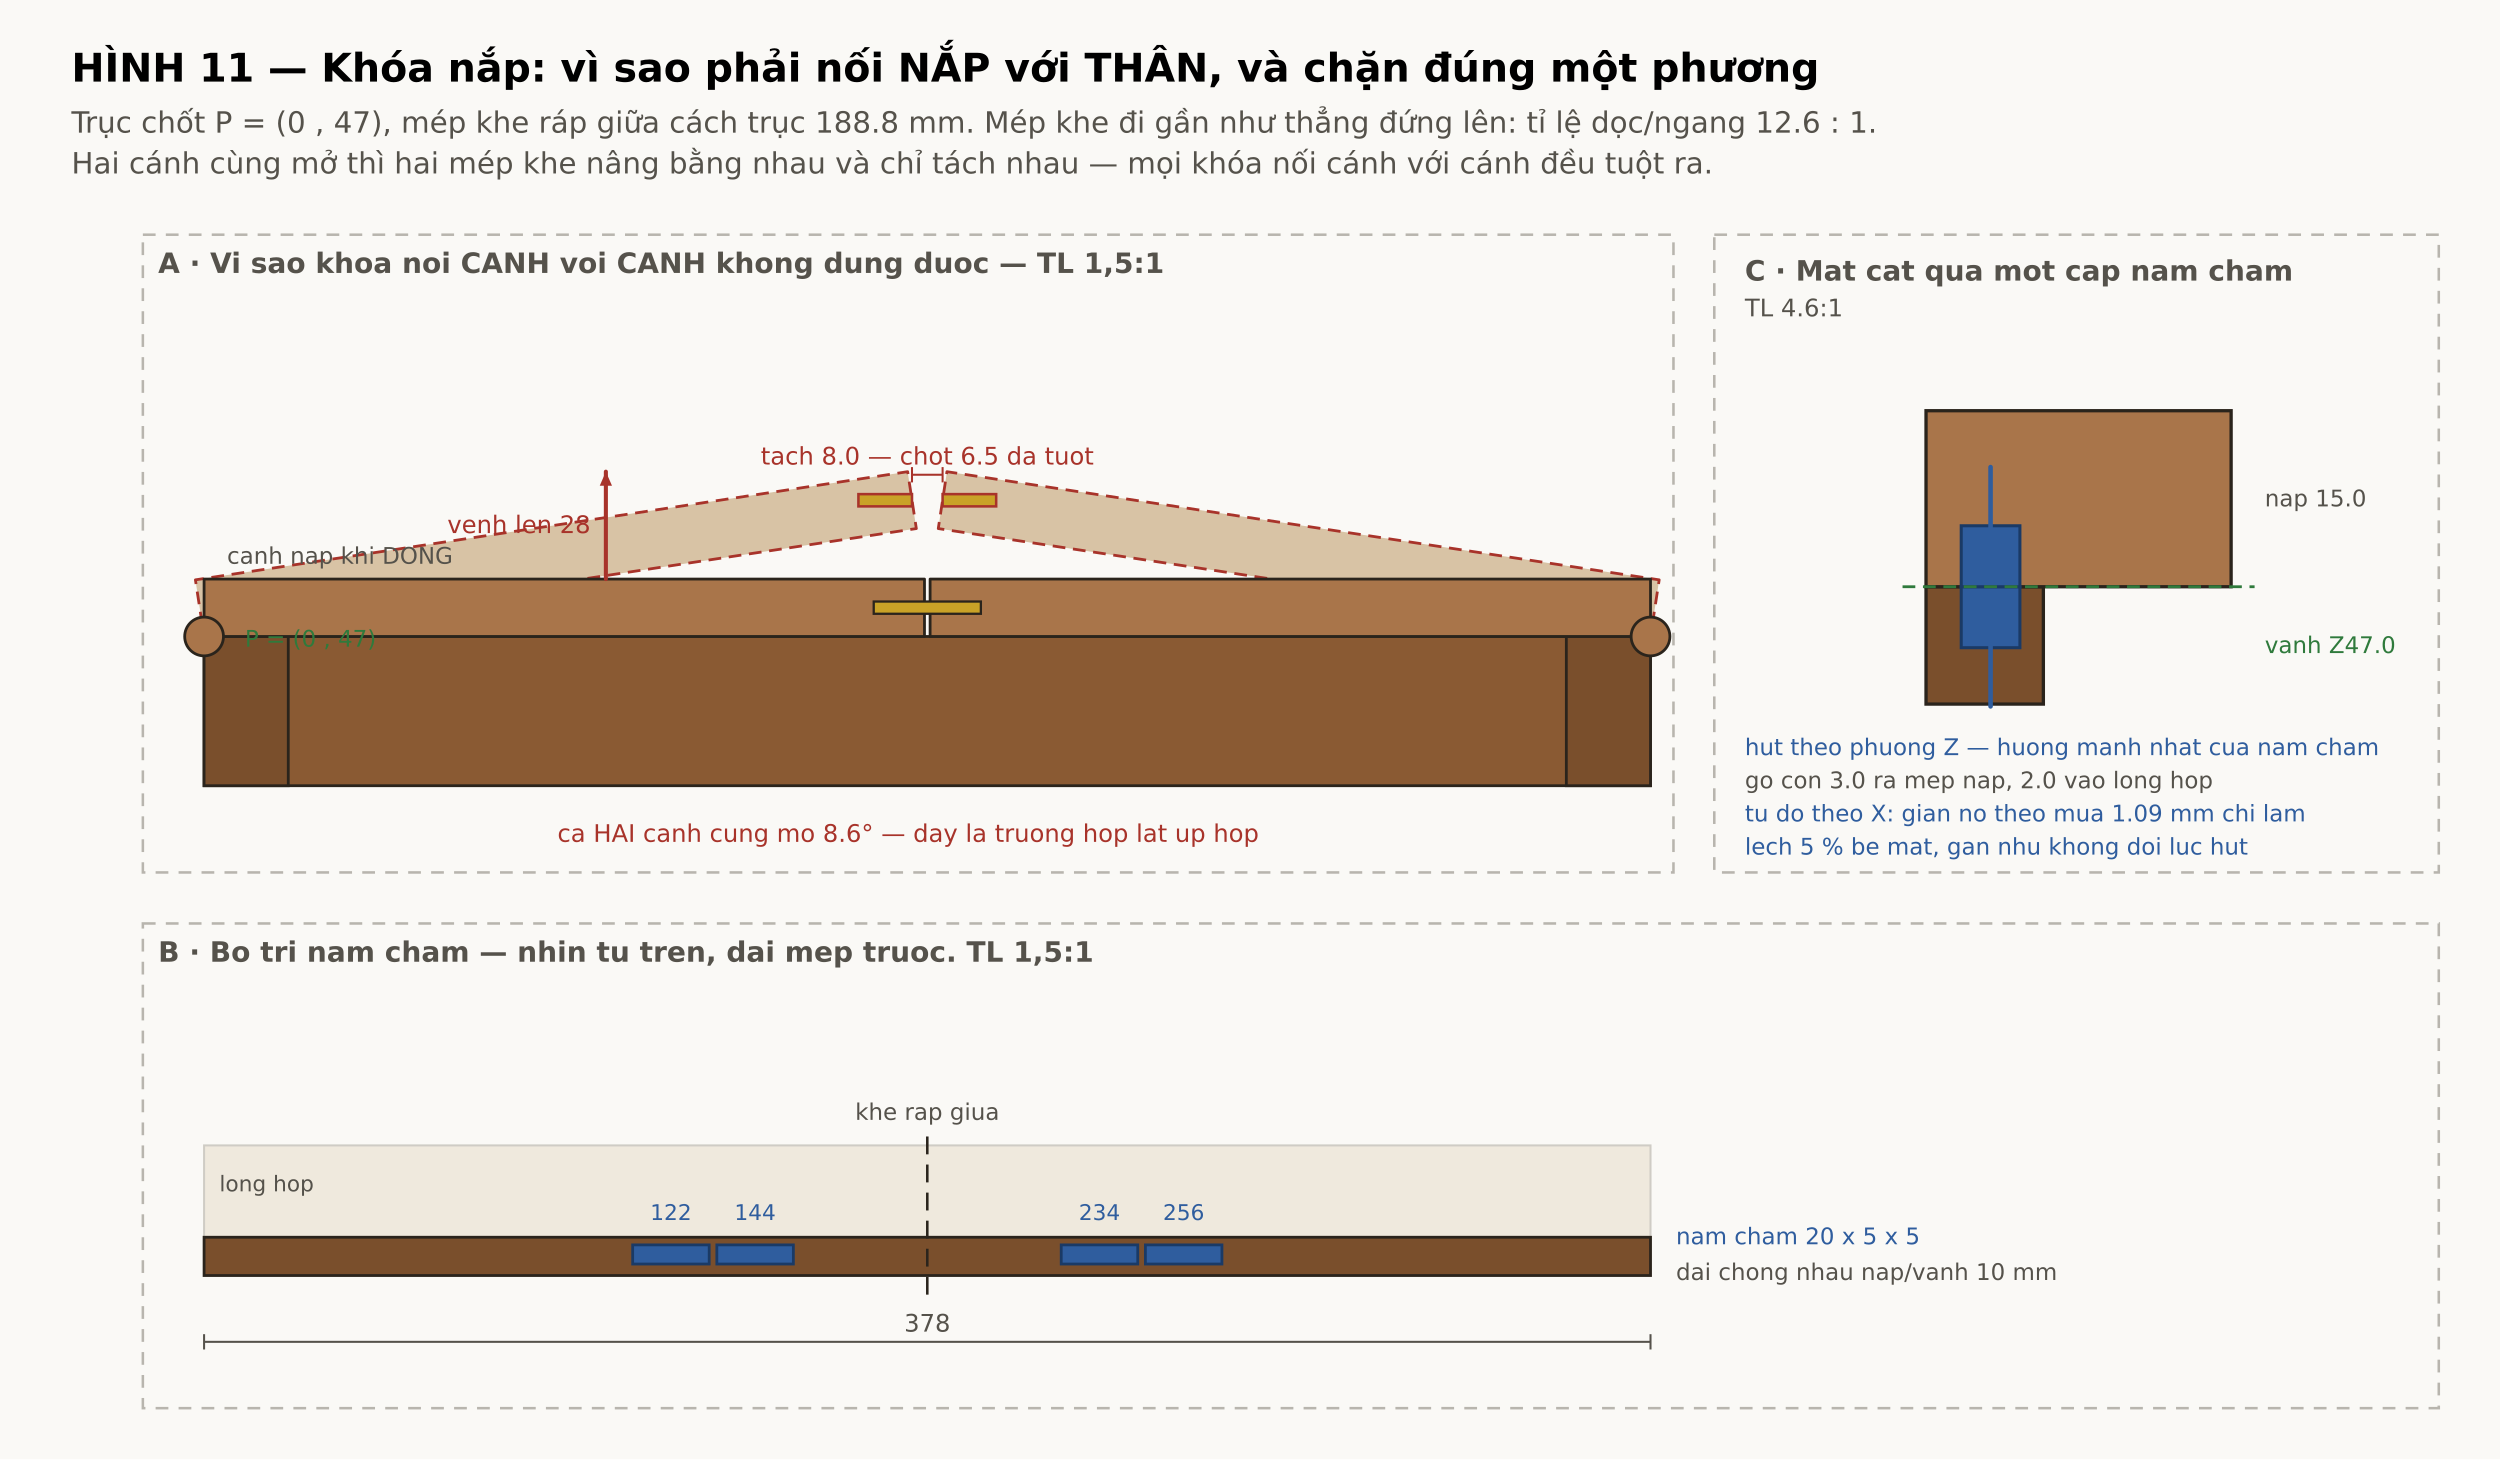
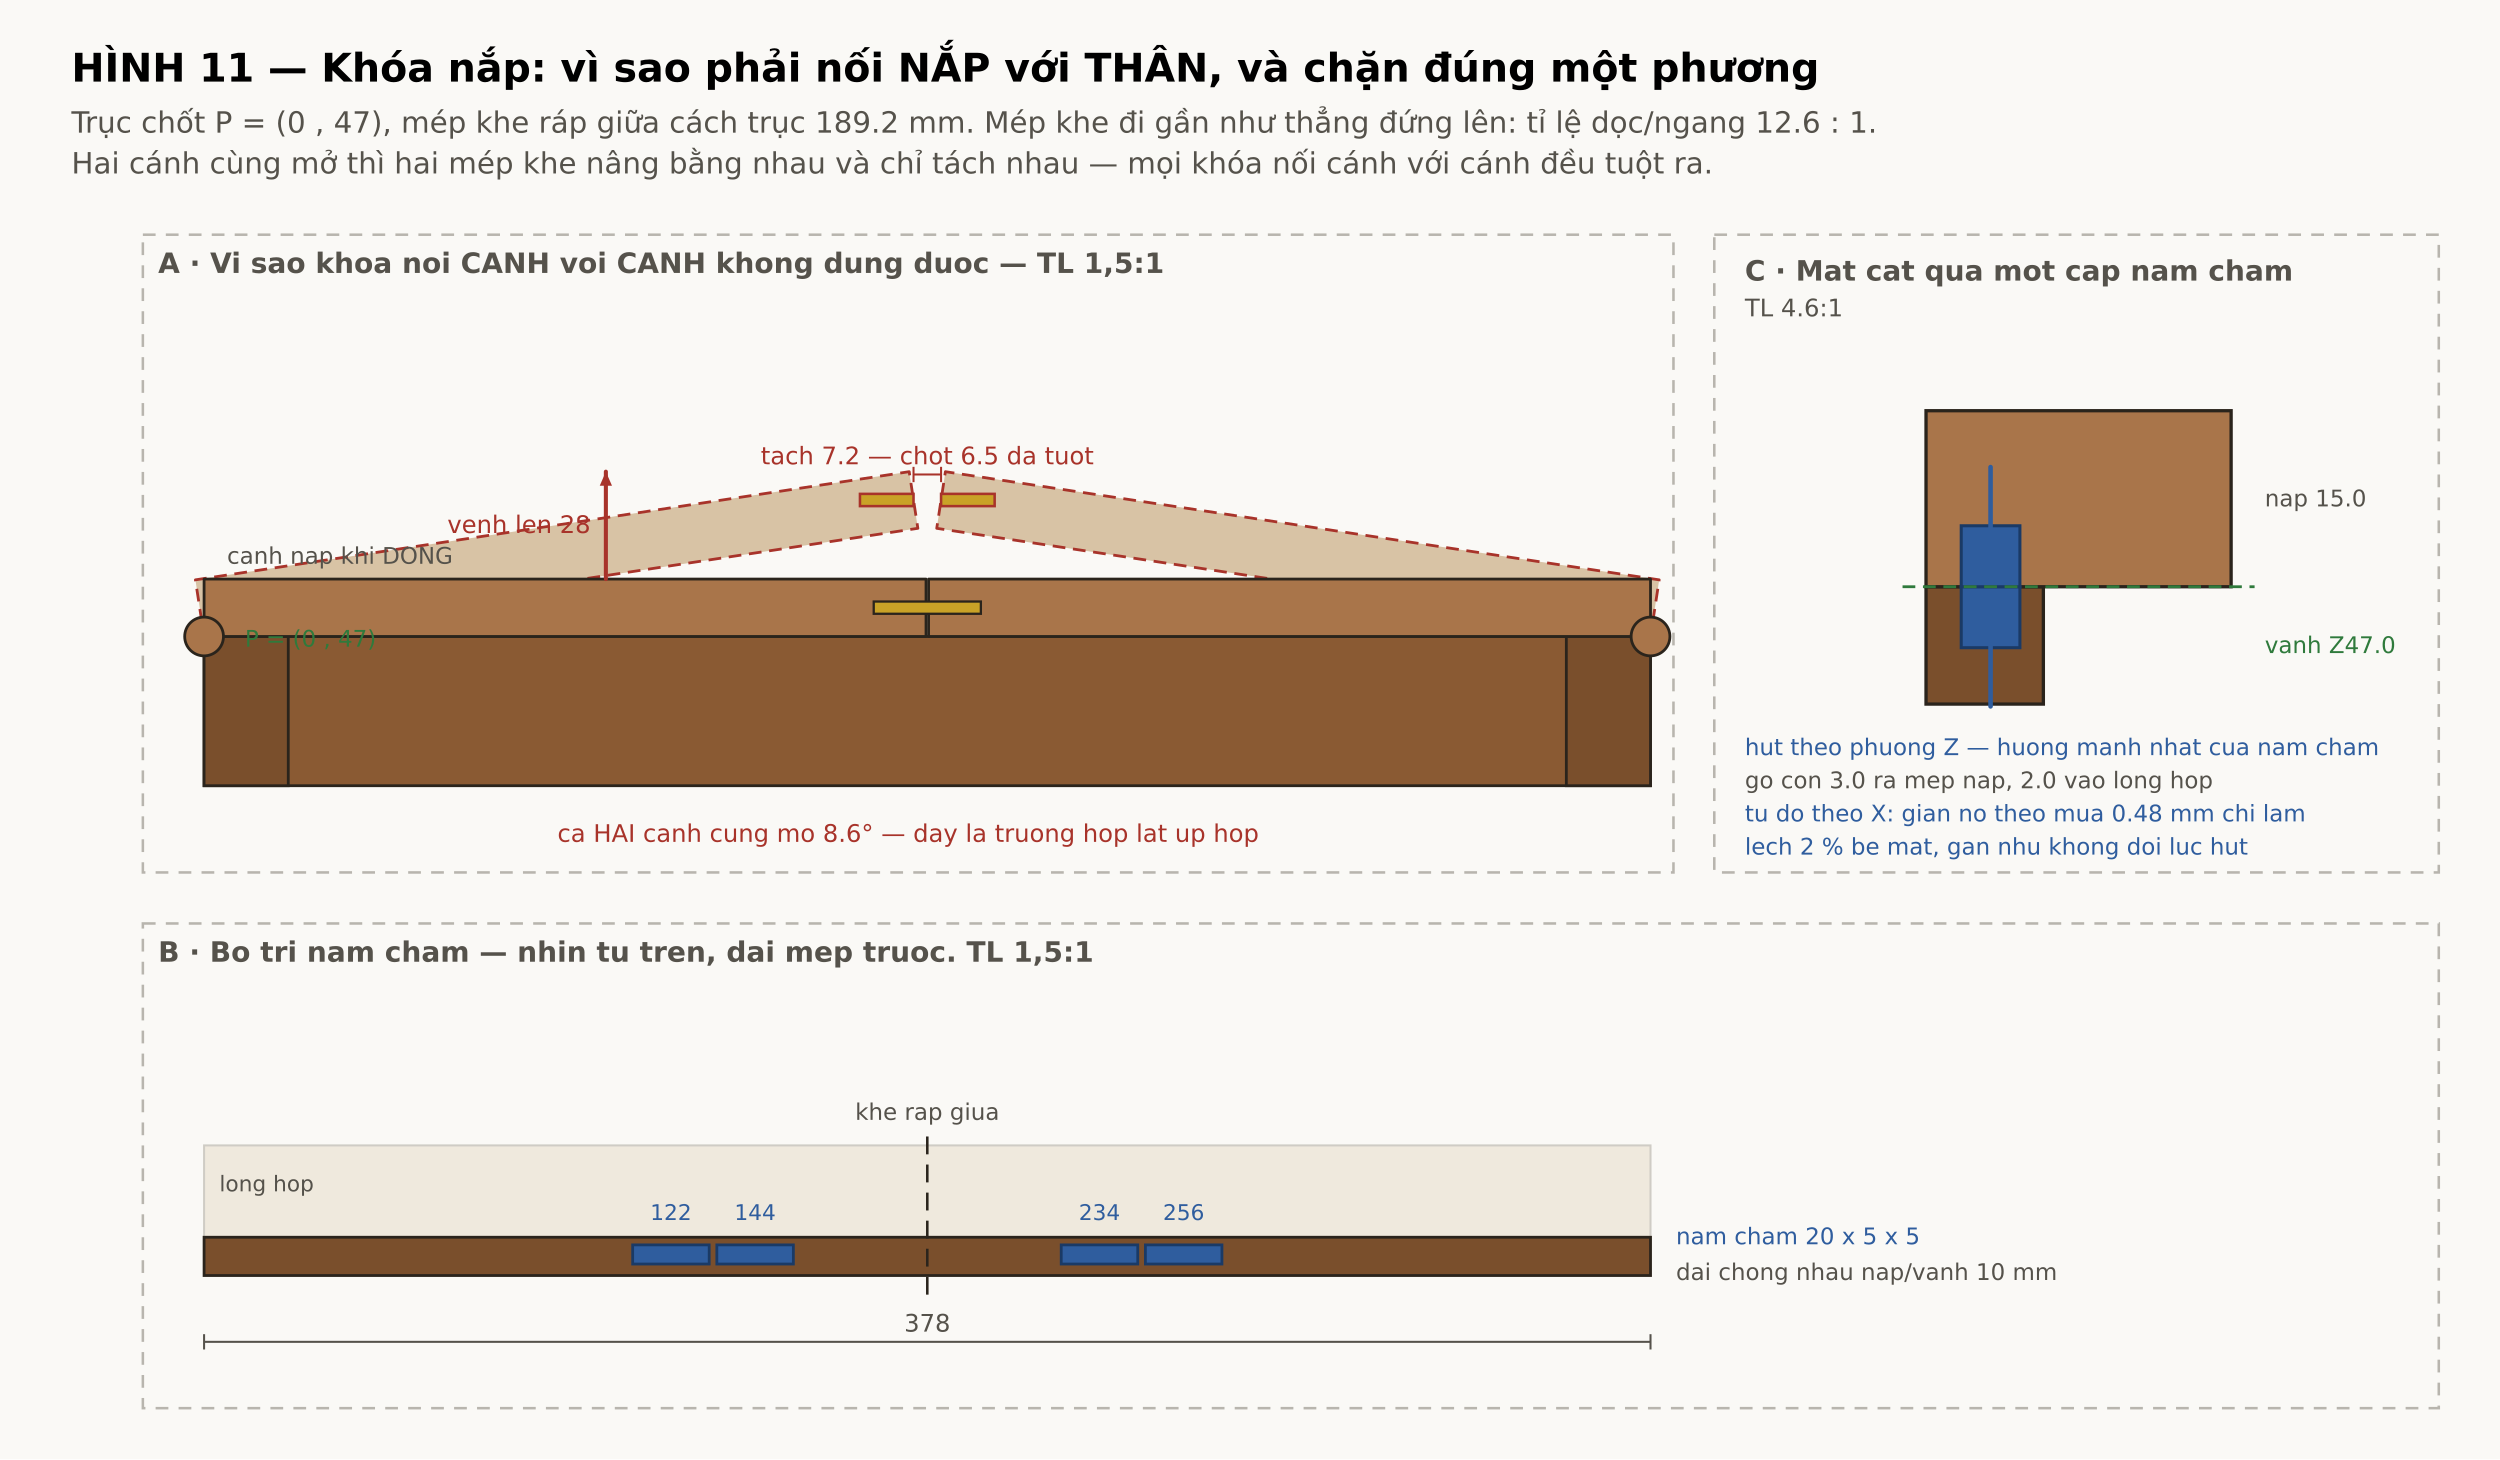
<svg xmlns="http://www.w3.org/2000/svg" width="980" height="572" viewBox="0 0 980 572" font-family="DejaVu Sans" font-size="11.5">
  <rect width="100%" height="100%" fill="#faf9f6" />
  <text x="28" y="32" font-size="15.5" font-weight="bold">HÌNH 11 — Khóa nắp: vì sao phải nối NẮP với THÂN, và chặn đúng một phương</text>
-   <text x="28" y="52" fill="#55524b">Trục chốt P = (0 , 47), mép khe ráp giữa cách trục 188.8 mm. Mép khe đi gần như thẳng đứng lên: tỉ lệ dọc/ngang 12.6 : 1.</text>
+   <text x="28" y="52" fill="#55524b">Trục chốt P = (0 , 47), mép khe ráp giữa cách trục 189.2 mm. Mép khe đi gần như thẳng đứng lên: tỉ lệ dọc/ngang 12.6 : 1.</text>
  <text x="28" y="68" fill="#55524b">Hai cánh cùng mở thì hai mép khe nâng bằng nhau và chỉ tách nhau — mọi khóa nối cánh với cánh đều tuột ra.</text>
  <rect x="56" y="92" width="600" height="250" fill="none" stroke="#b8b5ae" stroke-width="1" stroke-dasharray="5,4" />
  <text x="62" y="107" font-size="11" font-weight="bold" fill="#55524b">A · Vi sao khoa noi CANH voi CANH khong dung duoc  —  TL 1,5:1</text>
  <rect x="80.0" y="249.5" width="567.0" height="58.5" fill="#8a5a33" stroke="#2a241c" stroke-width="1.1" />
  <rect x="80.0" y="249.5" width="33.0" height="58.5" fill="#7a4f2c" stroke="#2a241c" stroke-width="1.1" />
  <rect x="614.0" y="249.5" width="33.0" height="58.5" fill="#7a4f2c" stroke="#2a241c" stroke-width="1.1" />
-   <polygon points="80.0,249.5 359.2,207.2 355.8,184.9 76.6,227.3" fill="#d8c3a5" stroke="#a8332a" stroke-width="1.1" stroke-linejoin="round" stroke-dasharray="5,3" />
-   <polygon points="647.0,249.5 367.8,207.2 371.2,184.9 650.4,227.3" fill="#d8c3a5" stroke="#a8332a" stroke-width="1.1" stroke-linejoin="round" stroke-dasharray="5,3" />
-   <polygon points="80.0,249.5 362.4,249.5 362.4,227.0 80.0,227.0" fill="#a9754a" stroke="#2a241c" stroke-width="1.1" stroke-linejoin="round" />
-   <polygon points="647.0,249.5 364.6,249.5 364.6,227.0 647.0,227.0" fill="#a9754a" stroke="#2a241c" stroke-width="1.1" stroke-linejoin="round" />
+   <polygon points="80.0,249.5 359.8,207.1 356.4,184.9 76.6,227.3" fill="#d8c3a5" stroke="#a8332a" stroke-width="1.1" stroke-linejoin="round" stroke-dasharray="5,3" />
+   <polygon points="647.0,249.5 367.2,207.1 370.6,184.9 650.4,227.3" fill="#d8c3a5" stroke="#a8332a" stroke-width="1.1" stroke-linejoin="round" stroke-dasharray="5,3" />
+   <polygon points="80.0,249.5 363.0,249.5 363.0,227.0 80.0,227.0" fill="#a9754a" stroke="#2a241c" stroke-width="1.1" stroke-linejoin="round" />
+   <polygon points="647.0,249.5 364.0,249.5 364.0,227.0 647.0,227.0" fill="#a9754a" stroke="#2a241c" stroke-width="1.1" stroke-linejoin="round" />
  <circle cx="80.0" cy="249.5" r="7.6" fill="#a9754a" stroke="#2a241c" stroke-width="1.1" />
  <circle cx="647.0" cy="249.5" r="7.6" fill="#a9754a" stroke="#2a241c" stroke-width="1.1" />
  <rect x="342.5" y="235.8" width="42.0" height="4.8" fill="#c9a227" stroke="#2a241c" stroke-width="0.9" />
-   <rect x="336.5" y="193.7" width="21.0" height="4.8" fill="#c9a227" stroke="#a8332a" stroke-width="1.0" />
-   <rect x="369.5" y="193.7" width="21.0" height="4.8" fill="#c9a227" stroke="#a8332a" stroke-width="1.0" />
-   <line x1="357.5" y1="186.1" x2="369.5" y2="186.1" stroke="#a8332a" stroke-width="0.8" />
-   <line x1="357.5" y1="183.1" x2="357.5" y2="189.1" stroke="#a8332a" stroke-width="0.8" />
-   <line x1="369.5" y1="183.1" x2="369.5" y2="189.1" stroke="#a8332a" stroke-width="0.8" />
-   <text x="363.5" y="182.1" text-anchor="middle" font-size="9.5" fill="#a8332a">tach 8.0 — chot 6.5 da tuot</text>
+   <rect x="337.1" y="193.6" width="21.0" height="4.8" fill="#c9a227" stroke="#a8332a" stroke-width="1.0" />
+   <rect x="368.9" y="193.6" width="21.0" height="4.8" fill="#c9a227" stroke="#a8332a" stroke-width="1.0" />
+   <line x1="358.1" y1="186.0" x2="368.9" y2="186.0" stroke="#a8332a" stroke-width="0.8" />
+   <line x1="358.1" y1="183.0" x2="358.1" y2="189.0" stroke="#a8332a" stroke-width="0.8" />
+   <line x1="368.9" y1="183.0" x2="368.9" y2="189.0" stroke="#a8332a" stroke-width="0.8" />
+   <text x="363.5" y="182.0" text-anchor="middle" font-size="9.5" fill="#a8332a">tach 7.2 — chot 6.5 da tuot</text>
  <line x1="237.5" y1="227.0" x2="237.5" y2="184.9" stroke="#a8332a" stroke-width="1.6" stroke-linecap="round" />
  <polygon points="237.5,184.9 239.9,190.4 235.1,190.4" fill="#a8332a" />
-   <text x="231.5" y="208.968" font-size="9.5" fill="#a8332a" text-anchor="end">venh len 28</text>
+   <text x="231.5" y="208.941" font-size="9.5" fill="#a8332a" text-anchor="end">venh len 28</text>
  <text x="356" y="330" font-size="9.5" fill="#a8332a" text-anchor="middle">ca HAI canh cung mo 8.6° — day la truong hop lat up hop</text>
  <text x="89.0" y="221.0" font-size="9" fill="#55524b">canh nap khi DONG</text>
  <text x="96.0" y="253.5" font-size="9" fill="#2f7a3c">P = (0 , 47)</text>
  <rect x="672" y="92" width="284" height="250" fill="none" stroke="#b8b5ae" stroke-width="1" stroke-dasharray="5,4" />
  <text x="678" y="107" font-size="11" font-weight="bold" fill="#55524b" />
  <text x="684" y="110" font-size="11" font-weight="bold" fill="#55524b">C · Mat cat qua mot cap nam cham</text>
  <text x="684" y="124" font-size="9.5" fill="#55524b">TL 4.6:1</text>
  <rect x="755.0" y="230.0" width="46.0" height="46.0" fill="#7a4f2c" stroke="#2a241c" stroke-width="1.3" />
  <rect x="755.0" y="161.0" width="119.6" height="69.0" fill="#a9754a" stroke="#2a241c" stroke-width="1.3" />
  <rect x="768.8" y="230.0" width="23.0" height="23.9" fill="#2f5d9e" stroke="#1a3a66" stroke-width="1.2" />
  <rect x="768.8" y="206.1" width="23.0" height="23.9" fill="#2f5d9e" stroke="#1a3a66" stroke-width="1.2" />
  <path d="M 745.8,230.0 L 883.8,230.0" fill="none" stroke="#2f7a3c" stroke-width="1.1" stroke-dasharray="5,3" />
  <text x="887.8" y="198.5" font-size="9" fill="#55524b">nap 15.0</text>
  <text x="887.8" y="256.0" font-size="9" fill="#2f7a3c">vanh Z47.0</text>
  <line x1="780.3" y1="183.1" x2="780.3" y2="227.7" stroke="#2f5d9e" stroke-width="1.8" stroke-linecap="round" />
  <polygon points="780.3,227.7 778.3,223.1 782.3,223.1" fill="#2f5d9e" />
  <line x1="780.3" y1="276.9" x2="780.3" y2="232.3" stroke="#2f5d9e" stroke-width="1.8" stroke-linecap="round" />
  <polygon points="780.3,232.3 782.3,236.9 778.3,236.9" fill="#2f5d9e" />
  <text x="684" y="296" font-size="9" fill="#2f5d9e">hut theo phuong Z — huong manh nhat cua nam cham</text>
  <text x="684" y="309" font-size="9" fill="#55524b">go con 3.0 ra mep nap, 2.0 vao long hop</text>
-   <text x="684" y="322" font-size="9" fill="#2f5d9e">tu do theo X: gian no theo mua 1.09 mm chi lam</text>
-   <text x="684" y="335" font-size="9" fill="#2f5d9e">lech 5 % be mat, gan nhu khong doi luc hut</text>
+   <text x="684" y="322" font-size="9" fill="#2f5d9e">tu do theo X: gian no theo mua 0.48 mm chi lam</text>
+   <text x="684" y="335" font-size="9" fill="#2f5d9e">lech 2 % be mat, gan nhu khong doi luc hut</text>
  <rect x="56" y="362" width="900" height="190" fill="none" stroke="#b8b5ae" stroke-width="1" stroke-dasharray="5,4" />
  <text x="62" y="377" font-size="11" font-weight="bold" fill="#55524b">B · Bo tri nam cham — nhin tu tren, dai mep truoc.  TL 1,5:1</text>
  <rect x="80.0" y="449.0" width="567.0" height="51.0" fill="#efe9dd" stroke="#cfccc5" stroke-width="0.8" />
  <rect x="80.0" y="500.0" width="567.0" height="0.0" fill="#e2d7c4" stroke="#cfccc5" stroke-width="0.8" />
  <rect x="80.0" y="485.0" width="567.0" height="15.0" fill="#7a4f2c" stroke="#2a241c" stroke-width="1.1" />
  <path d="M 363.5,507.5 L 363.5,443.0" fill="none" stroke="#2a241c" stroke-width="1.0" stroke-dasharray="7,4" />
  <text x="363.5" y="439.0" font-size="9" fill="#55524b" text-anchor="middle">khe rap giua</text>
  <rect x="248.0" y="488.0" width="30.0" height="7.5" fill="#2f5d9e" stroke="#1a3a66" stroke-width="1.1" />
  <text x="263.0" y="478.25" font-size="8.5" fill="#2f5d9e" text-anchor="middle">122</text>
  <rect x="281.0" y="488.0" width="30.0" height="7.5" fill="#2f5d9e" stroke="#1a3a66" stroke-width="1.1" />
  <text x="296.0" y="478.25" font-size="8.5" fill="#2f5d9e" text-anchor="middle">144</text>
  <rect x="449.0" y="488.0" width="30.0" height="7.5" fill="#2f5d9e" stroke="#1a3a66" stroke-width="1.1" />
  <text x="464.0" y="478.25" font-size="8.5" fill="#2f5d9e" text-anchor="middle">256</text>
  <rect x="416.0" y="488.0" width="30.0" height="7.5" fill="#2f5d9e" stroke="#1a3a66" stroke-width="1.1" />
  <text x="431.0" y="478.25" font-size="8.5" fill="#2f5d9e" text-anchor="middle">234</text>
  <line x1="80.0" y1="526.0" x2="647.0" y2="526.0" stroke="#55524b" stroke-width="0.8" />
  <line x1="80.0" y1="523.0" x2="80.0" y2="529.0" stroke="#55524b" stroke-width="0.8" />
  <line x1="647.0" y1="523.0" x2="647.0" y2="529.0" stroke="#55524b" stroke-width="0.8" />
  <text x="363.5" y="522.0" text-anchor="middle" font-size="9.5" fill="#55524b">378</text>
  <text x="657.0" y="487.75" font-size="9" fill="#2f5d9e">nam cham 20 x 5 x 5</text>
  <text x="657.0" y="501.75" font-size="9" fill="#55524b">dai chong nhau nap/vanh 10 mm</text>
  <text x="86.0" y="467.0" font-size="8.5" fill="#55524b">long hop</text>
</svg>
